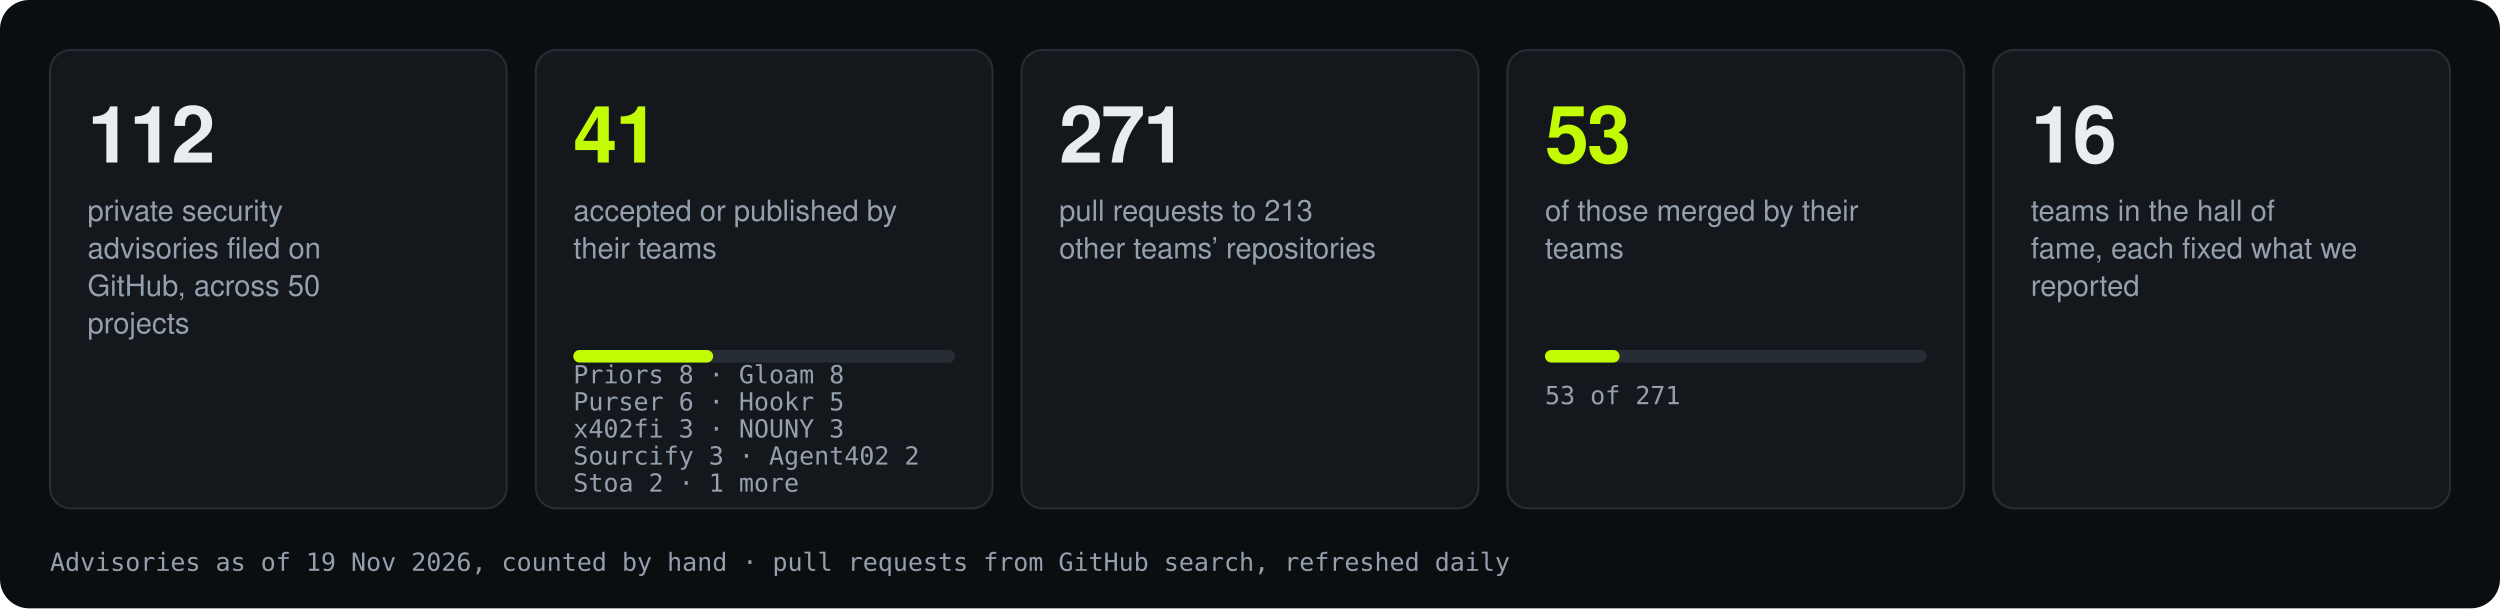
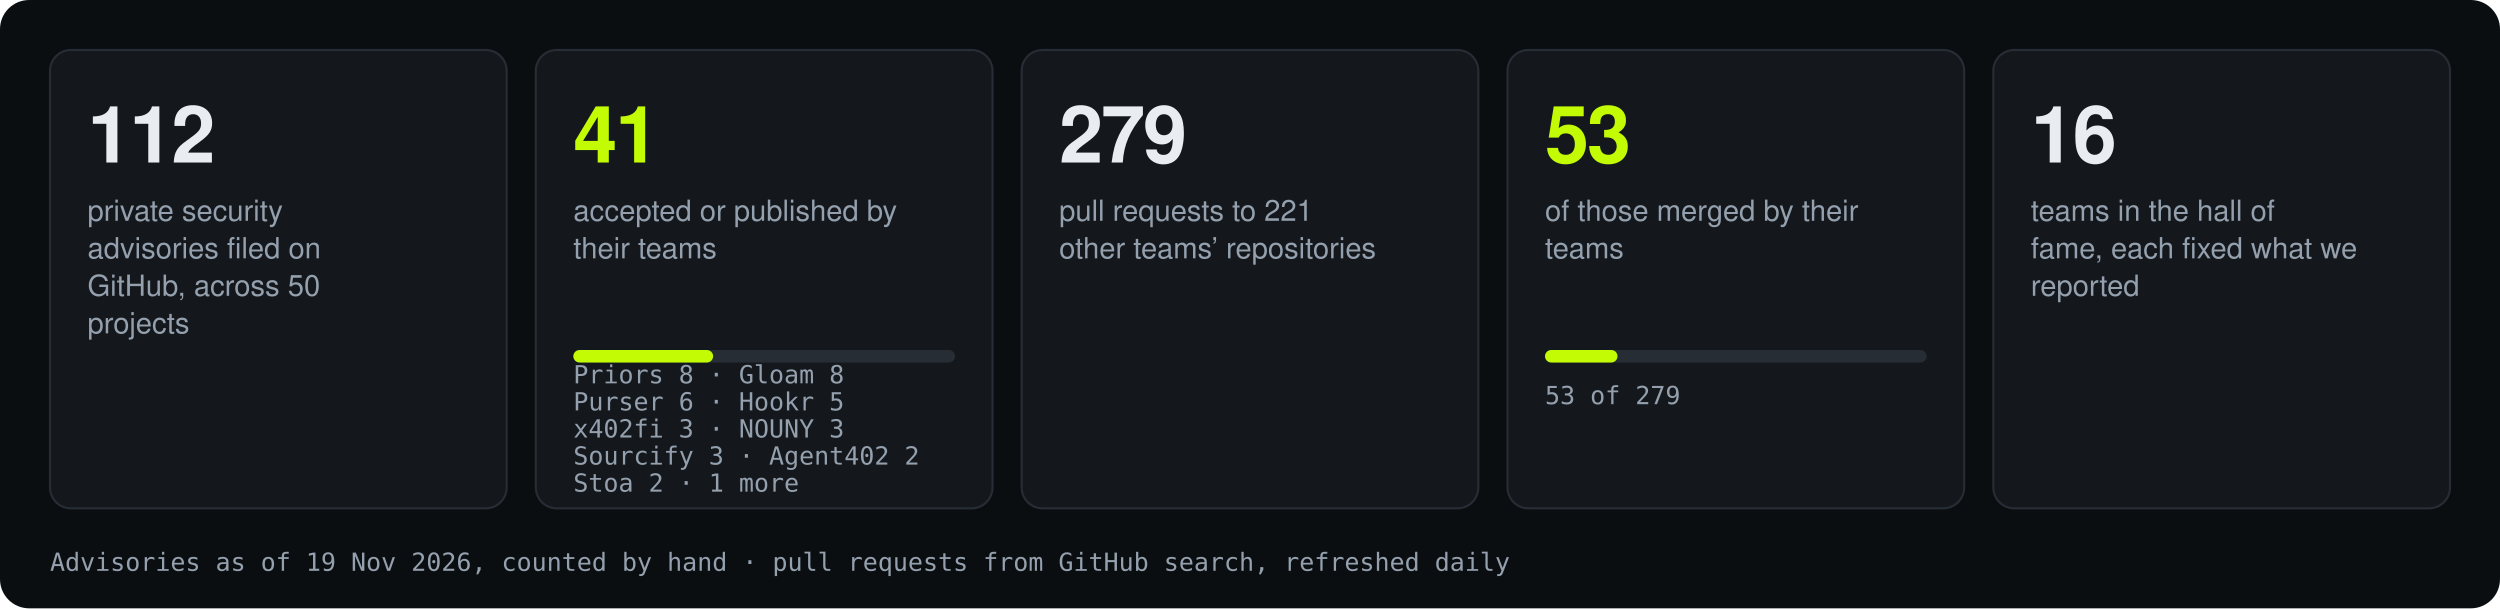
- <svg xmlns="http://www.w3.org/2000/svg" width="1200" height="292" viewBox="0 0 1200 292" role="img" aria-label="112 private security advisories filed on GitHub across 50 projects, 41 accepted or published; 271 pull requests to 213 other teams' repositories, 53 merged; 16 teams in the hall of fame">
+ <svg xmlns="http://www.w3.org/2000/svg" width="1200" height="292" viewBox="0 0 1200 292" role="img" aria-label="112 private security advisories filed on GitHub across 50 projects, 41 accepted or published; 279 pull requests to 221 other teams' repositories, 53 merged; 16 teams in the hall of fame">
  <style>.g{transform-box:fill-box;transform-origin:left;animation:grow 1.2s ease-out both}@keyframes grow{from{transform:scaleX(0)}}@media (prefers-reduced-motion: reduce){*{animation:none!important}}</style>
  <rect width="1200" height="292" rx="14" fill="#0B0E11" />
  <g>
    <rect x="24.0" y="24" width="219.2" height="220" rx="10" fill="#14181D" stroke="#272D35" />
    <text x="42.0" y="78" font-family="-apple-system,BlinkMacSystemFont,'Segoe UI',Helvetica,Arial,sans-serif" font-size="38" font-weight="700" letter-spacing="-1" fill="#E9ECF0">112</text>
    <text x="42.0" y="106" text-anchor="start" font-family="-apple-system,BlinkMacSystemFont,'Segoe UI',Helvetica,Arial,sans-serif" font-size="14" font-weight="400" fill="#94A0AD">private security</text>
    <text x="42.0" y="124" text-anchor="start" font-family="-apple-system,BlinkMacSystemFont,'Segoe UI',Helvetica,Arial,sans-serif" font-size="14" font-weight="400" fill="#94A0AD">advisories filed on</text>
    <text x="42.0" y="142" text-anchor="start" font-family="-apple-system,BlinkMacSystemFont,'Segoe UI',Helvetica,Arial,sans-serif" font-size="14" font-weight="400" fill="#94A0AD">GitHub, across 50</text>
    <text x="42.0" y="160" text-anchor="start" font-family="-apple-system,BlinkMacSystemFont,'Segoe UI',Helvetica,Arial,sans-serif" font-size="14" font-weight="400" fill="#94A0AD">projects</text>
  </g>
  <g>
    <rect x="257.2" y="24" width="219.2" height="220" rx="10" fill="#14181D" stroke="#272D35" />
    <text x="275.2" y="78" font-family="-apple-system,BlinkMacSystemFont,'Segoe UI',Helvetica,Arial,sans-serif" font-size="38" font-weight="700" letter-spacing="-1" fill="#C2FB03">41</text>
    <text x="275.2" y="106" text-anchor="start" font-family="-apple-system,BlinkMacSystemFont,'Segoe UI',Helvetica,Arial,sans-serif" font-size="14" font-weight="400" fill="#94A0AD">accepted or published by</text>
    <text x="275.2" y="124" text-anchor="start" font-family="-apple-system,BlinkMacSystemFont,'Segoe UI',Helvetica,Arial,sans-serif" font-size="14" font-weight="400" fill="#94A0AD">their teams</text>
    <rect x="275.2" y="168" width="183.2" height="6" rx="3" fill="#272D35" />
    <rect class="g" style="animation-delay:0.35s" x="275.2" y="168" width="67.1" height="6" rx="3" fill="#C2FB03" />
    <text x="275.2" y="184" font-family="ui-monospace,SFMono-Regular,'SF Mono',Menlo,Consolas,monospace" font-size="12" fill="#94A0AD">Priors 8 · Gloam 8</text>
    <text x="275.2" y="197" font-family="ui-monospace,SFMono-Regular,'SF Mono',Menlo,Consolas,monospace" font-size="12" fill="#94A0AD">Purser 6 · Hookr 5</text>
    <text x="275.2" y="210" font-family="ui-monospace,SFMono-Regular,'SF Mono',Menlo,Consolas,monospace" font-size="12" fill="#94A0AD">x402fi 3 · NOUNY 3</text>
    <text x="275.2" y="223" font-family="ui-monospace,SFMono-Regular,'SF Mono',Menlo,Consolas,monospace" font-size="12" fill="#94A0AD">Sourcify 3 · Agent402 2</text>
    <text x="275.2" y="236" font-family="ui-monospace,SFMono-Regular,'SF Mono',Menlo,Consolas,monospace" font-size="12" fill="#94A0AD">Stoa 2 · 1 more</text>
  </g>
  <g>
    <rect x="490.4" y="24" width="219.2" height="220" rx="10" fill="#14181D" stroke="#272D35" />
-     <text x="508.4" y="78" font-family="-apple-system,BlinkMacSystemFont,'Segoe UI',Helvetica,Arial,sans-serif" font-size="38" font-weight="700" letter-spacing="-1" fill="#E9ECF0">271</text>
-     <text x="508.4" y="106" text-anchor="start" font-family="-apple-system,BlinkMacSystemFont,'Segoe UI',Helvetica,Arial,sans-serif" font-size="14" font-weight="400" fill="#94A0AD">pull requests to 213</text>
+     <text x="508.4" y="78" font-family="-apple-system,BlinkMacSystemFont,'Segoe UI',Helvetica,Arial,sans-serif" font-size="38" font-weight="700" letter-spacing="-1" fill="#E9ECF0">279</text>
+     <text x="508.4" y="106" text-anchor="start" font-family="-apple-system,BlinkMacSystemFont,'Segoe UI',Helvetica,Arial,sans-serif" font-size="14" font-weight="400" fill="#94A0AD">pull requests to 221</text>
    <text x="508.4" y="124" text-anchor="start" font-family="-apple-system,BlinkMacSystemFont,'Segoe UI',Helvetica,Arial,sans-serif" font-size="14" font-weight="400" fill="#94A0AD">other teams’ repositories</text>
  </g>
  <g>
    <rect x="723.6" y="24" width="219.2" height="220" rx="10" fill="#14181D" stroke="#272D35" />
    <text x="741.6" y="78" font-family="-apple-system,BlinkMacSystemFont,'Segoe UI',Helvetica,Arial,sans-serif" font-size="38" font-weight="700" letter-spacing="-1" fill="#C2FB03">53</text>
    <text x="741.6" y="106" text-anchor="start" font-family="-apple-system,BlinkMacSystemFont,'Segoe UI',Helvetica,Arial,sans-serif" font-size="14" font-weight="400" fill="#94A0AD">of those merged by their</text>
    <text x="741.6" y="124" text-anchor="start" font-family="-apple-system,BlinkMacSystemFont,'Segoe UI',Helvetica,Arial,sans-serif" font-size="14" font-weight="400" fill="#94A0AD">teams</text>
    <rect x="741.6" y="168" width="183.2" height="6" rx="3" fill="#272D35" />
-     <rect class="g" style="animation-delay:0.65s" x="741.6" y="168" width="35.8" height="6" rx="3" fill="#C2FB03" />
-     <text x="741.6" y="194" font-family="ui-monospace,SFMono-Regular,'SF Mono',Menlo,Consolas,monospace" font-size="12" fill="#94A0AD">53 of 271</text>
+     <rect class="g" style="animation-delay:0.65s" x="741.6" y="168" width="34.8" height="6" rx="3" fill="#C2FB03" />
+     <text x="741.6" y="194" font-family="ui-monospace,SFMono-Regular,'SF Mono',Menlo,Consolas,monospace" font-size="12" fill="#94A0AD">53 of 279</text>
  </g>
  <g>
    <rect x="956.8" y="24" width="219.2" height="220" rx="10" fill="#14181D" stroke="#272D35" />
    <text x="974.8" y="78" font-family="-apple-system,BlinkMacSystemFont,'Segoe UI',Helvetica,Arial,sans-serif" font-size="38" font-weight="700" letter-spacing="-1" fill="#E9ECF0">16</text>
    <text x="974.8" y="106" text-anchor="start" font-family="-apple-system,BlinkMacSystemFont,'Segoe UI',Helvetica,Arial,sans-serif" font-size="14" font-weight="400" fill="#94A0AD">teams in the hall of</text>
    <text x="974.8" y="124" text-anchor="start" font-family="-apple-system,BlinkMacSystemFont,'Segoe UI',Helvetica,Arial,sans-serif" font-size="14" font-weight="400" fill="#94A0AD">fame, each fixed what we</text>
    <text x="974.8" y="142" text-anchor="start" font-family="-apple-system,BlinkMacSystemFont,'Segoe UI',Helvetica,Arial,sans-serif" font-size="14" font-weight="400" fill="#94A0AD">reported</text>
  </g>
  <text x="24" y="274" font-family="ui-monospace,SFMono-Regular,'SF Mono',Menlo,Consolas,monospace" font-size="12" fill="#94A0AD">Advisories as of 19 Nov 2026, counted by hand · pull requests from GitHub search, refreshed daily</text>
</svg>
